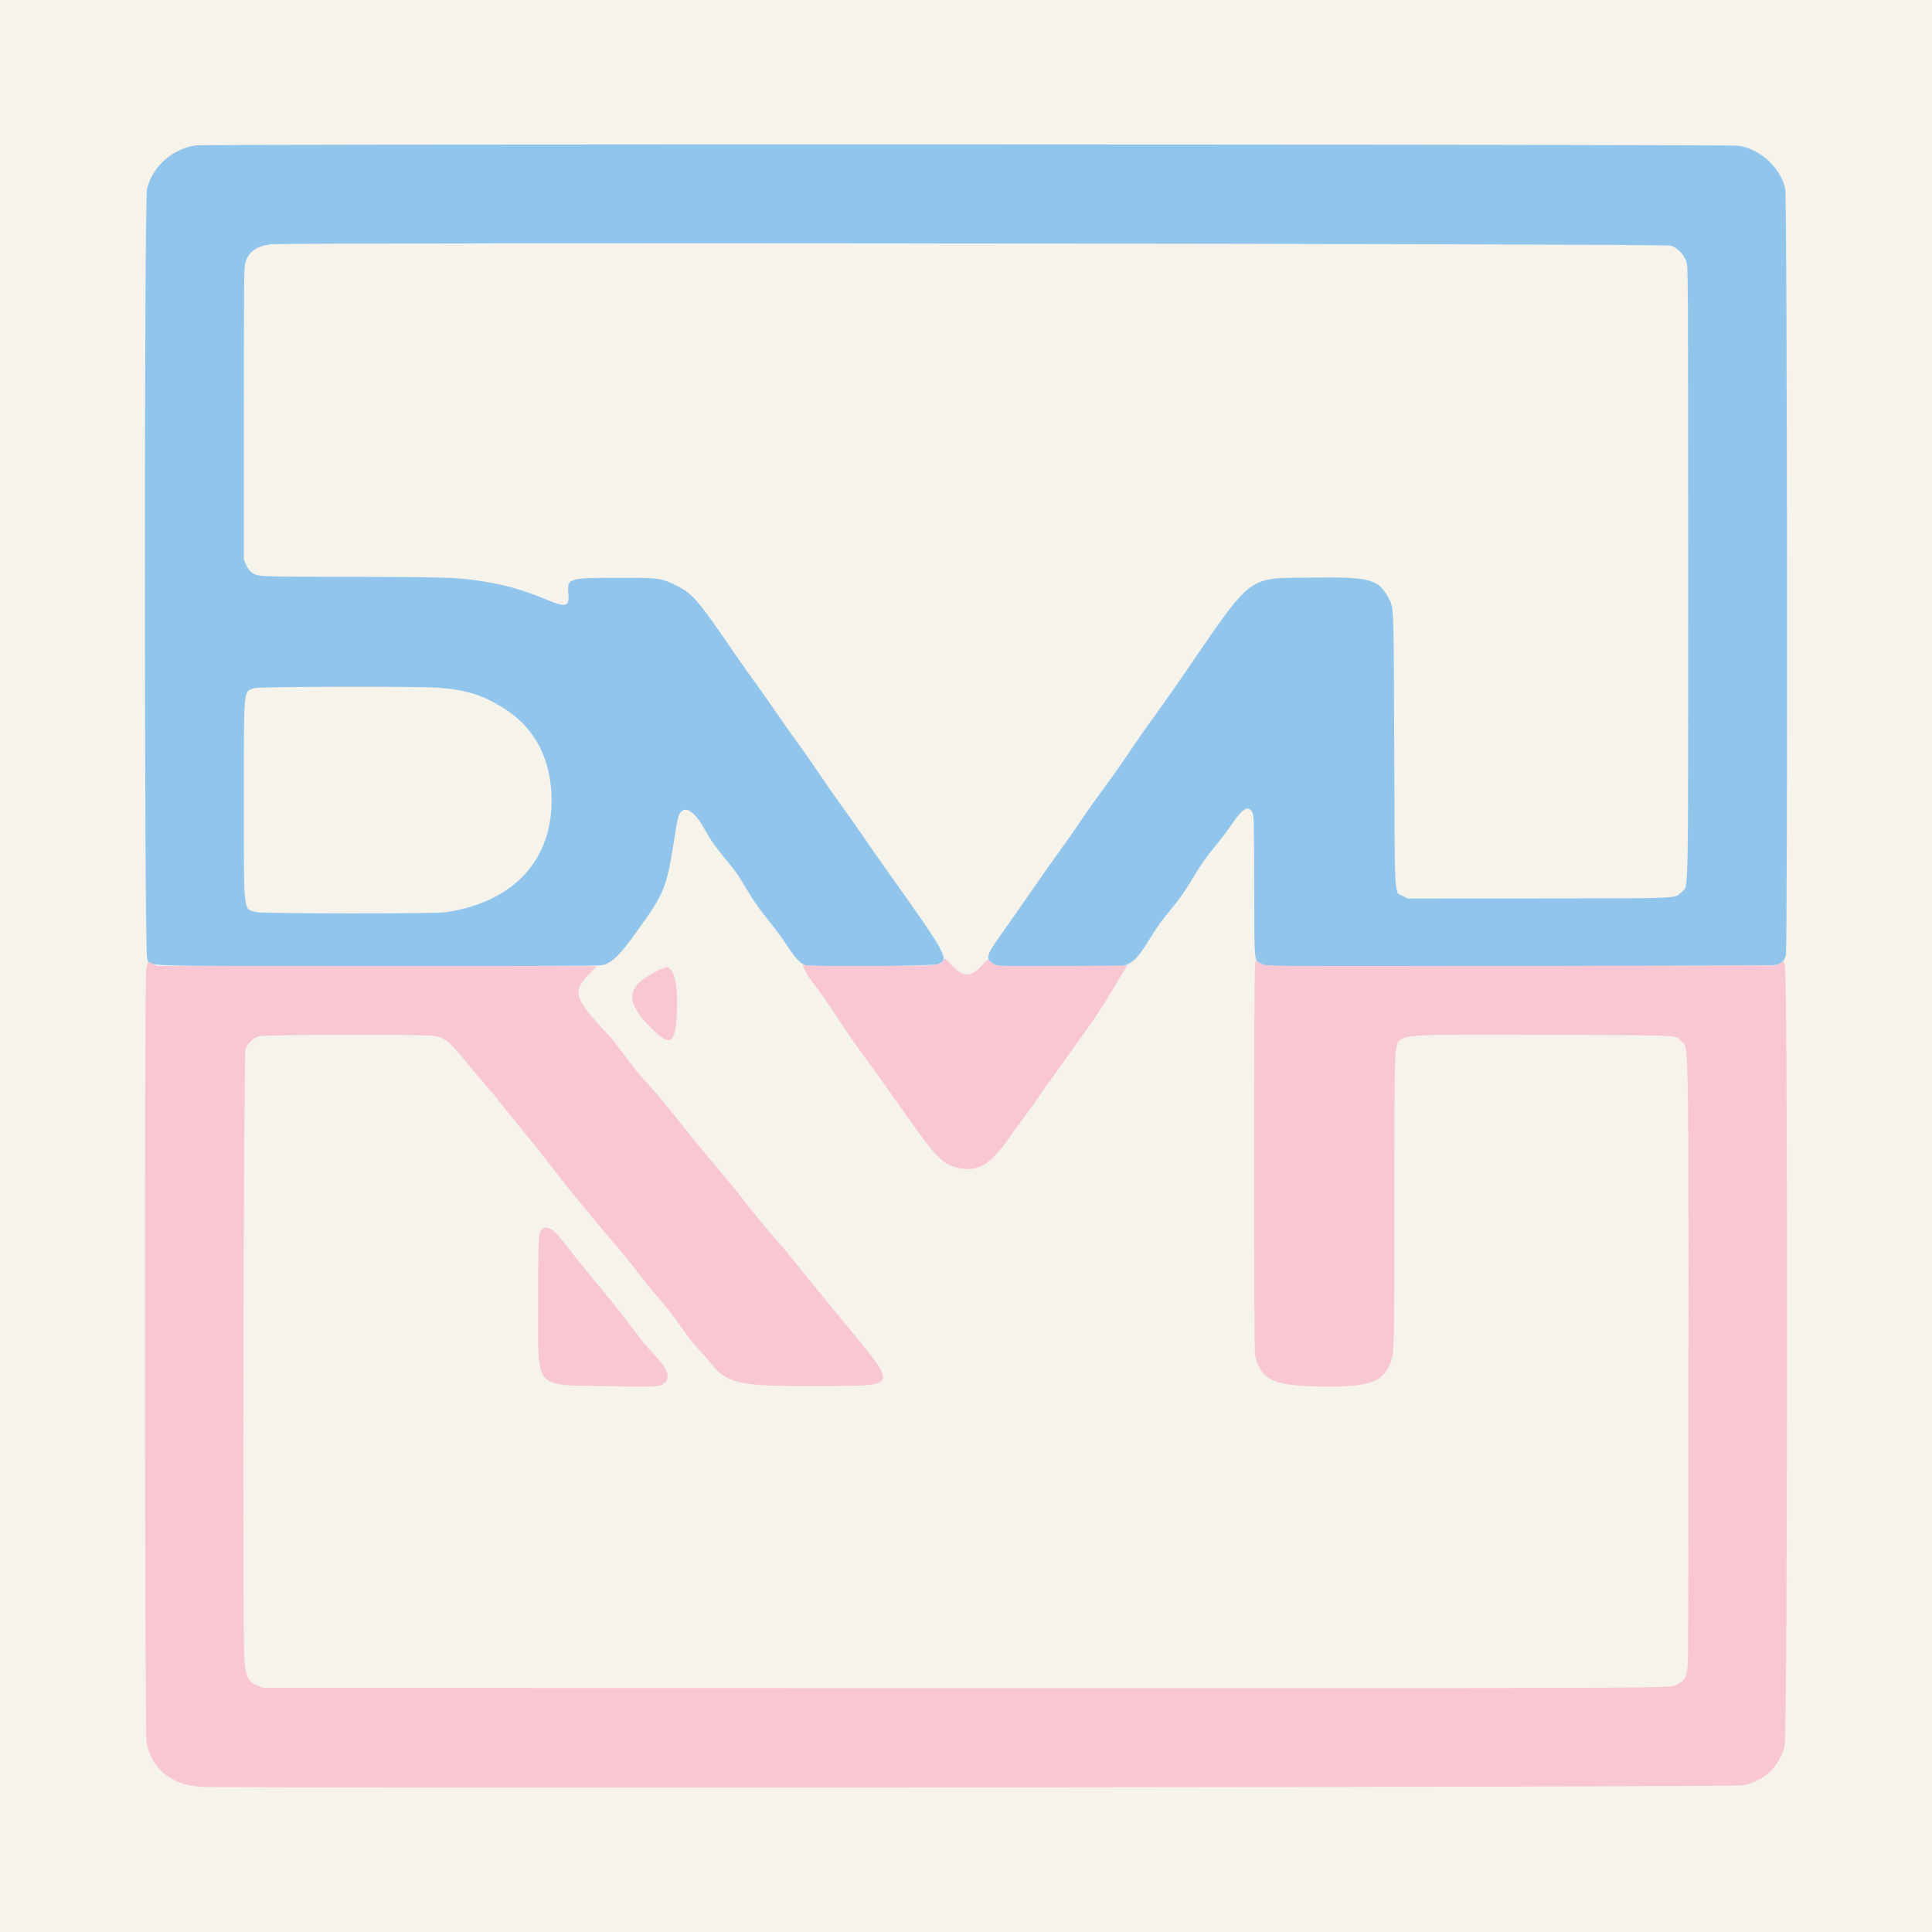
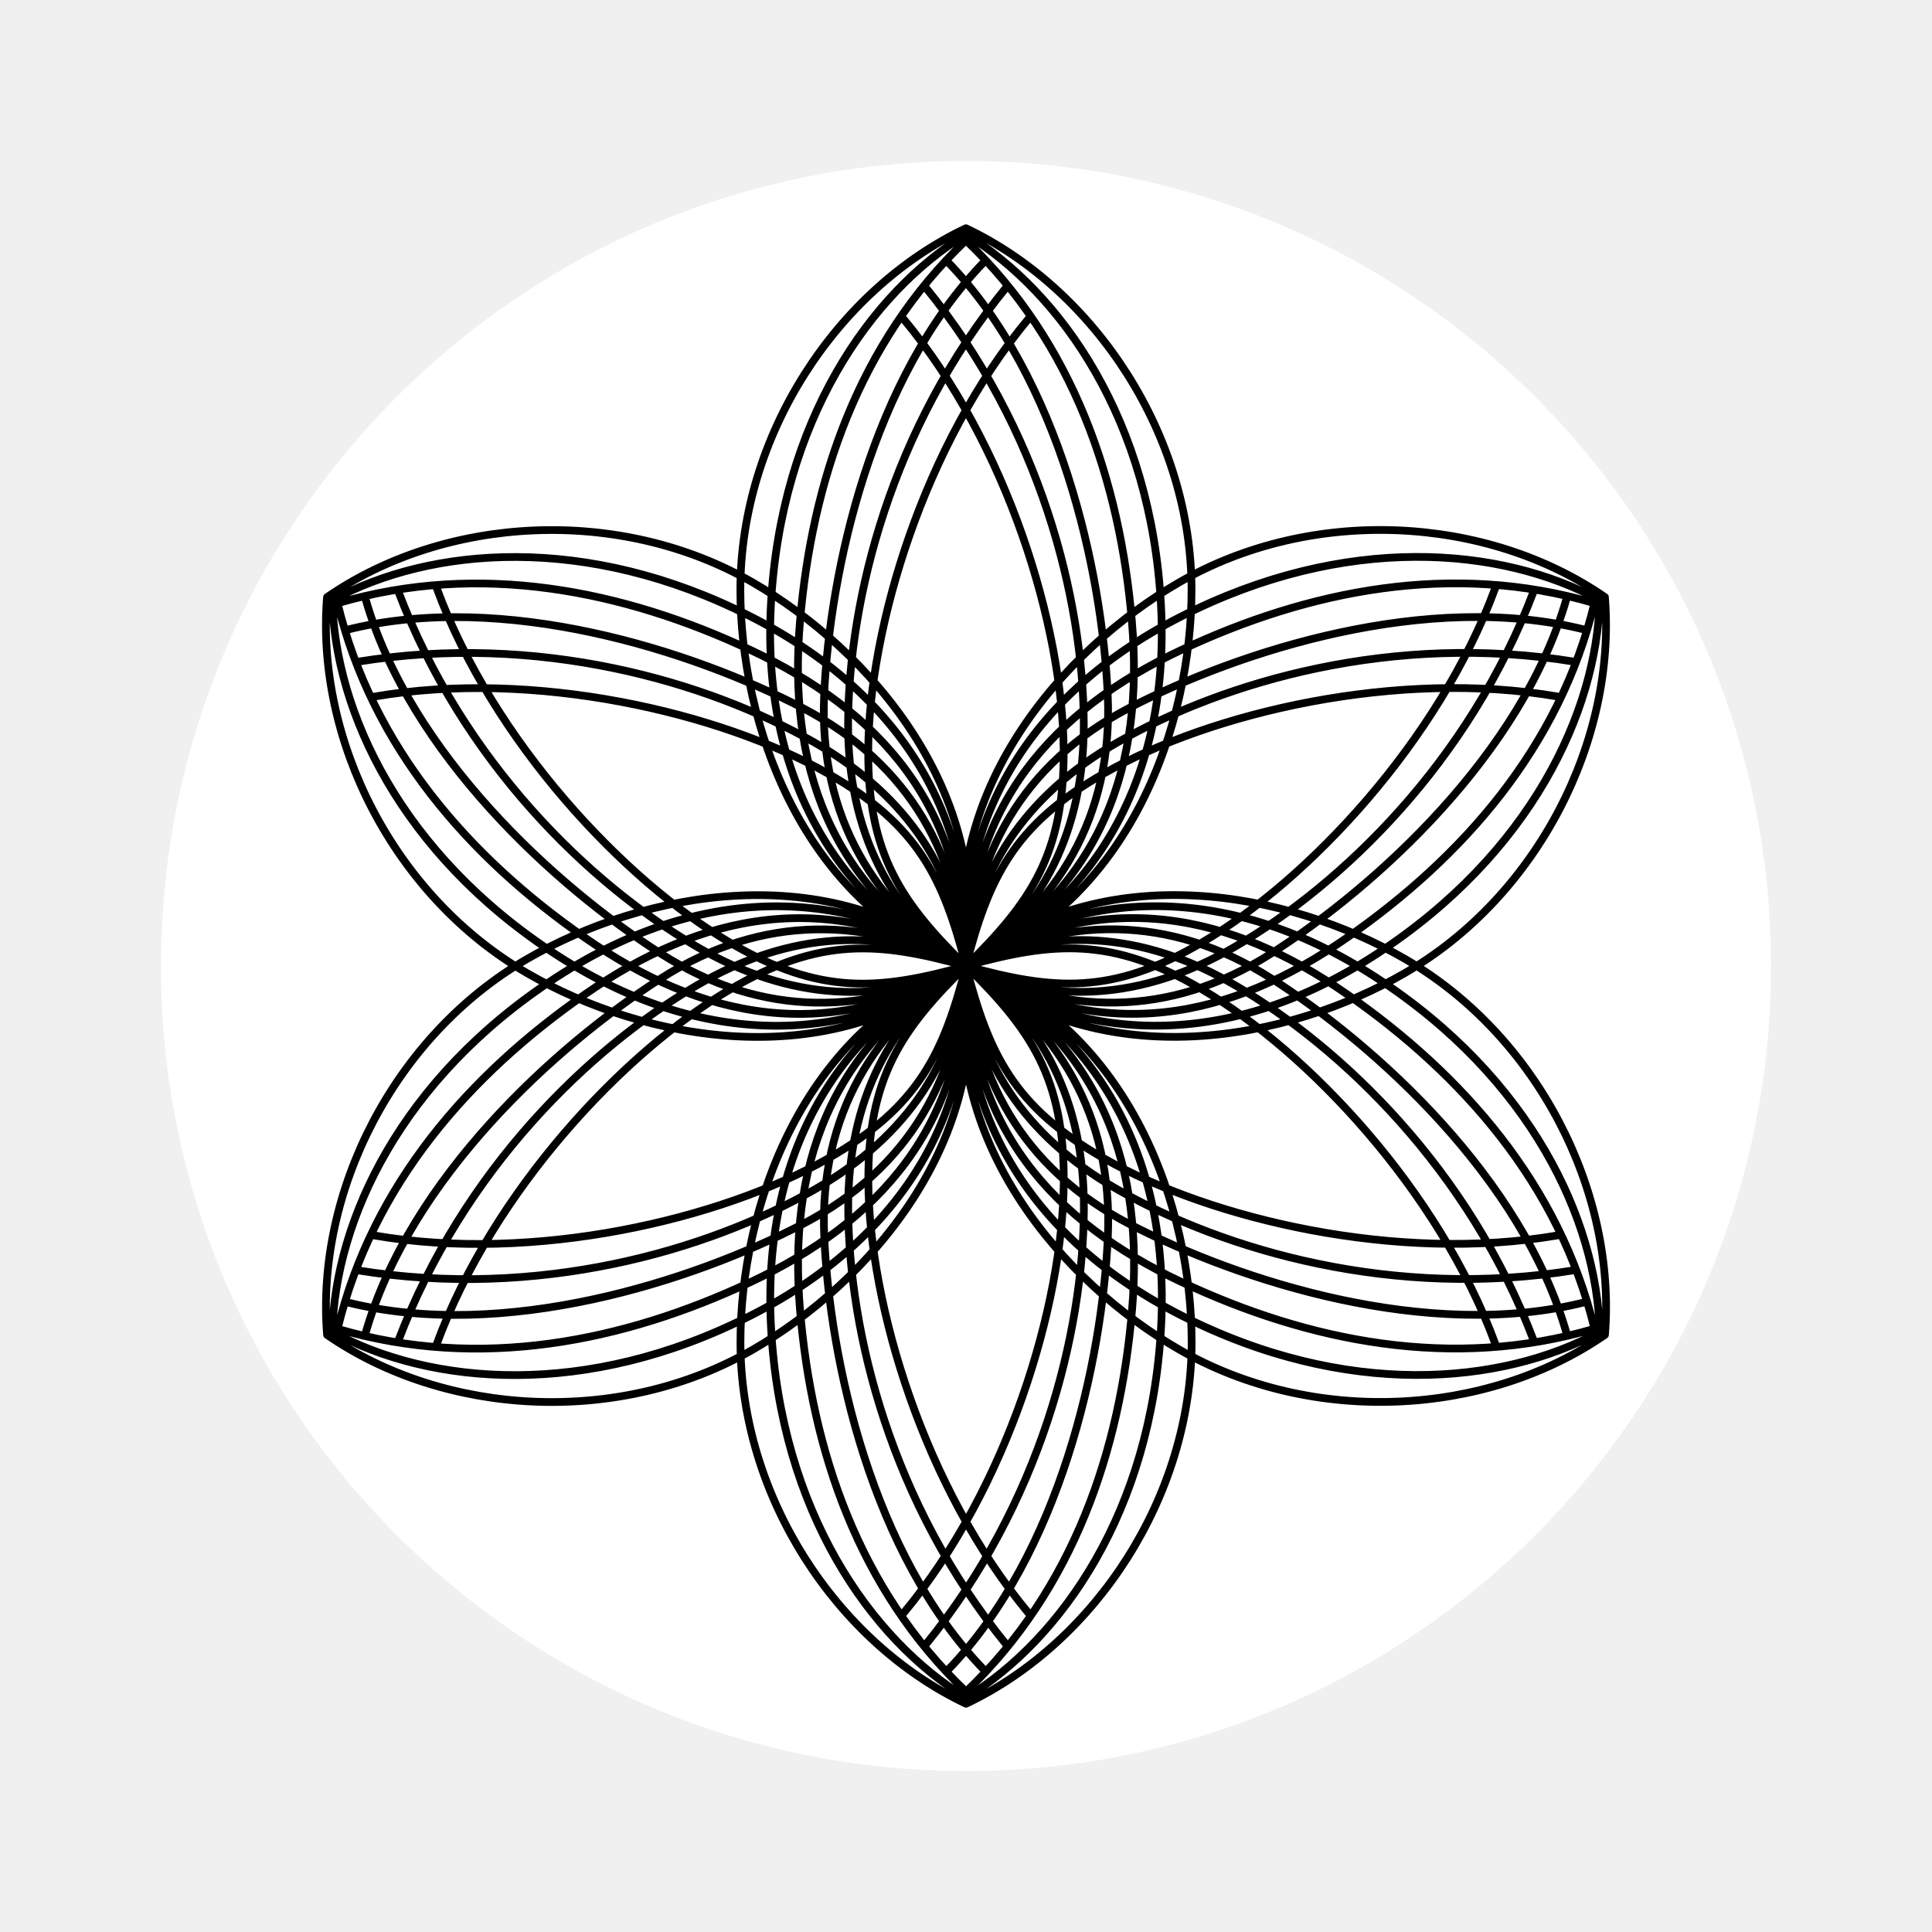
- <svg xmlns="http://www.w3.org/2000/svg" id="svg" version="1.1" width="400" height="400" viewBox="0, 0, 400,400">
-   <g id="svgg">
-     <path id="path0" d="M0.000 200.000 L 0.000 400.000 200.000 400.000 L 400.000 400.000 400.000 200.000 L 400.000 0.000 200.000 0.000 L 0.000 0.000 0.000 200.000 M360.042 30.178 C 364.587 30.971,368.604 34.710,369.621 39.094 C 370.108 41.196,370.137 196.527,369.651 198.060 C 369.328 199.074,369.326 199.247,369.614 200.640 C 370.009 202.555,370.103 357.641,369.710 360.186 C 368.921 365.300,365.816 368.609,360.840 369.638 C 359.005 370.018,46.331 370.304,41.422 369.930 C 35.393 369.472,31.475 366.271,30.345 360.883 C 29.874 358.639,29.884 202.778,30.355 200.470 C 30.642 199.062,30.645 198.829,30.380 198.197 C 29.849 196.925,29.912 41.072,30.444 39.029 C 31.655 34.392,35.715 30.800,40.537 30.101 C 42.724 29.784,358.219 29.860,360.042 30.178 M55.733 50.596 C 53.132 50.936,51.477 52.183,50.823 54.292 C 50.513 55.291,50.488 57.612,50.488 85.645 L 50.488 115.918 51.000 117.010 C 51.282 117.610,51.765 118.278,52.075 118.494 C 53.415 119.428,52.862 119.403,72.949 119.439 C 91.365 119.471,94.266 119.550,98.438 120.132 C 103.960 120.902,107.808 121.949,113.033 124.102 C 117.212 125.825,117.884 125.653,117.678 122.915 C 117.435 119.676,117.550 119.640,128.125 119.634 C 141.279 119.625,141.473 119.753,152.283 135.564 C 153.354 137.131,155.162 139.690,156.301 141.249 C 157.440 142.809,159.431 145.638,160.726 147.536 C 162.022 149.433,164.040 152.290,165.211 153.884 C 166.383 155.478,168.420 158.398,169.738 160.373 C 171.056 162.349,173.071 165.239,174.215 166.797 C 175.359 168.354,177.253 171.035,178.423 172.754 C 179.593 174.473,181.645 177.417,182.983 179.297 C 191.078 190.673,194.917 196.359,195.312 197.557 C 195.846 199.176,198.848 201.758,200.195 201.758 C 201.483 201.758,204.325 199.391,204.599 198.092 C 204.808 197.100,205.265 196.289,206.981 193.870 C 209.581 190.203,210.995 188.181,214.164 183.594 C 215.760 181.284,218.088 177.988,219.338 176.270 C 220.587 174.551,222.167 172.310,222.849 171.289 C 224.652 168.587,226.516 165.952,229.203 162.305 C 230.509 160.532,232.661 157.456,233.984 155.469 C 235.308 153.481,237.458 150.405,238.763 148.633 C 240.067 146.860,242.431 143.521,244.016 141.211 C 259.818 118.182,257.767 119.773,271.892 119.589 C 283.630 119.435,285.396 119.910,287.456 123.776 C 288.604 125.929,288.544 124.374,288.661 155.078 C 288.785 187.574,288.600 184.568,290.538 185.547 L 291.504 186.035 318.359 186.021 C 348.330 186.005,346.746 186.076,348.140 184.683 C 349.634 183.188,349.512 189.101,349.512 118.555 C 349.512 57.097,349.501 55.144,349.146 54.125 C 348.638 52.668,347.303 51.321,345.898 50.849 C 344.748 50.463,58.660 50.213,55.733 50.596 M52.667 142.472 C 50.351 143.298,50.488 141.842,50.488 165.527 C 50.488 189.682,50.315 188.111,53.056 188.849 C 54.265 189.174,89.954 189.203,92.188 188.880 C 106.504 186.810,114.664 177.822,114.189 164.648 C 113.730 151.888,105.049 143.585,90.918 142.390 C 87.095 142.066,53.603 142.139,52.667 142.472 M257.715 167.611 C 256.945 168.037,256.379 168.682,255.065 170.633 C 254.331 171.723,252.717 173.832,251.479 175.321 C 250.087 176.994,248.652 178.997,247.721 180.566 C 245.562 184.205,244.499 185.763,242.588 188.086 C 240.358 190.797,239.605 191.843,237.919 194.573 C 236.175 197.396,235.032 198.818,234.108 199.316 C 233.718 199.526,233.398 199.751,233.398 199.815 C 233.398 199.879,233.018 200.540,232.554 201.284 C 232.089 202.028,231.105 203.647,230.368 204.883 C 228.602 207.841,225.896 212.009,225.105 212.988 C 224.758 213.418,223.497 215.176,222.302 216.895 C 221.108 218.613,219.286 221.162,218.254 222.559 C 217.221 223.955,215.883 225.845,215.280 226.758 C 214.677 227.671,213.427 229.429,212.502 230.664 C 211.577 231.899,209.866 234.254,208.700 235.896 C 204.815 241.365,202.219 242.783,198.048 241.715 C 194.883 240.904,193.755 239.654,185.254 227.539 C 182.589 223.742,180.440 220.758,177.938 217.383 C 176.864 215.933,174.730 212.813,173.197 210.450 C 171.664 208.088,169.877 205.495,169.225 204.689 C 167.765 202.884,166.734 201.286,166.425 200.350 C 166.296 199.957,165.893 199.414,165.525 199.133 C 165.159 198.854,164.089 197.462,163.146 196.041 C 162.203 194.620,160.723 192.578,159.856 191.504 C 157.238 188.257,156.170 186.750,154.427 183.841 C 152.712 180.977,151.965 179.934,149.709 177.246 C 148.138 175.374,146.855 173.500,145.697 171.387 C 143.994 168.278,142.103 166.909,141.054 168.026 C 140.437 168.682,140.308 169.195,139.564 173.941 C 138.014 183.825,137.688 184.632,132.051 192.542 C 128.112 198.068,126.878 199.252,124.375 199.913 C 122.309 200.458,119.554 204.197,119.775 206.157 C 119.930 207.525,121.346 209.366,126.362 214.718 C 126.809 215.195,127.927 216.627,128.845 217.900 C 130.594 220.324,132.463 222.602,134.991 225.391 C 136.472 227.025,137.418 228.176,142.853 234.961 C 144.359 236.841,146.664 239.628,147.975 241.154 C 149.286 242.680,151.311 245.134,152.474 246.607 C 157.218 252.612,158.726 254.472,160.139 256.061 C 162.475 258.687,163.461 259.863,165.111 261.985 C 165.957 263.074,167.677 265.195,168.933 266.699 C 179.614 279.484,182.813 283.692,182.813 284.960 C 182.813 286.824,182.296 286.899,169.035 286.955 C 153.236 287.021,150.669 286.503,147.467 282.604 C 146.988 282.021,145.930 280.796,145.117 279.883 C 143.060 277.573,142.290 276.597,140.538 274.079 C 139.066 271.962,137.924 270.536,135.086 267.266 C 134.348 266.417,132.879 264.572,131.820 263.165 C 130.761 261.759,129.251 259.869,128.465 258.966 C 125.774 255.877,119.195 247.929,116.829 244.911 C 115.530 243.252,113.430 240.574,112.165 238.959 C 110.899 237.344,108.783 234.722,107.463 233.131 C 106.143 231.540,104.354 229.321,103.489 228.200 C 102.623 227.079,101.374 225.571,100.712 224.848 C 100.050 224.126,98.354 222.123,96.943 220.398 C 92.923 215.481,92.229 214.892,89.948 214.471 C 88.007 214.112,54.827 214.179,53.596 214.545 C 52.429 214.892,51.336 215.939,50.838 217.188 C 50.430 218.212,50.177 337.737,50.572 343.164 C 50.869 347.258,51.346 348.222,53.479 349.040 L 54.590 349.466 198.145 349.495 C 347.568 349.524,345.695 349.532,346.973 348.874 C 349.451 347.597,349.510 347.349,349.520 338.184 C 349.653 209.185,349.741 217.222,348.185 215.624 C 346.870 214.274,348.411 214.366,325.195 214.258 C 290.776 214.098,290.449 214.113,289.397 215.954 C 288.729 217.122,288.675 219.660,288.680 249.512 C 288.684 279.678,288.677 279.983,287.897 282.066 C 286.304 286.326,283.423 287.266,272.656 287.042 C 264.526 286.873,262.635 286.218,260.747 282.918 C 259.480 280.704,259.551 283.614,259.685 239.631 C 259.751 217.673,259.803 199.355,259.801 198.926 C 259.798 198.496,259.759 191.553,259.715 183.496 C 259.644 170.439,259.601 168.781,259.317 168.237 C 258.884 167.404,258.417 167.222,257.715 167.611 M138.841 200.732 C 139.961 201.795,140.453 205.919,140.062 210.979 C 139.638 216.471,138.522 216.693,134.147 212.154 C 129.787 207.632,129.830 204.596,134.290 202.047 C 134.820 201.744,135.386 201.391,135.547 201.261 C 135.820 201.042,137.813 200.228,138.132 200.205 C 138.211 200.200,138.530 200.437,138.841 200.732 M114.560 254.830 C 115.280 255.402,115.367 255.507,120.216 261.621 C 121.919 263.770,124.313 266.700,125.534 268.134 C 126.756 269.567,128.818 272.160,130.117 273.896 C 133.086 277.861,133.711 278.630,135.560 280.581 C 138.890 284.099,139.067 286.567,136.023 287.024 C 134.025 287.323,115.808 286.811,114.759 286.426 C 113.461 285.949,112.257 284.713,111.794 283.381 C 111.234 281.773,111.225 256.869,111.783 255.421 C 112.354 253.943,113.212 253.760,114.560 254.830 " stroke="none" fill="#f6f3eb" fill-rule="evenodd" />
-     <path id="path1" d="M40.537 30.101 C 35.715 30.800,31.655 34.392,30.444 39.029 C 29.838 41.353,29.858 197.005,30.465 198.377 C 31.257 200.166,26.303 199.996,78.250 200.022 C 111.599 200.039,124.145 199.985,124.737 199.824 C 126.878 199.244,128.318 197.801,132.263 192.283 C 137.566 184.866,138.036 183.684,139.564 173.941 C 140.308 169.195,140.437 168.682,141.054 168.026 C 142.103 166.909,143.994 168.278,145.697 171.387 C 146.855 173.500,148.138 175.374,149.709 177.246 C 151.965 179.934,152.712 180.977,154.427 183.841 C 156.170 186.750,157.238 188.257,159.856 191.504 C 160.723 192.578,162.203 194.620,163.146 196.041 C 164.891 198.672,165.658 199.462,166.826 199.833 C 168.115 200.243,193.298 200.041,194.270 199.613 C 196.596 198.590,196.184 197.849,182.983 179.297 C 181.645 177.417,179.593 174.473,178.423 172.754 C 177.253 171.035,175.359 168.354,174.215 166.797 C 173.071 165.239,171.056 162.349,169.738 160.373 C 168.420 158.398,166.383 155.478,165.211 153.884 C 164.040 152.290,162.022 149.433,160.726 147.536 C 159.431 145.638,157.440 142.809,156.301 141.249 C 155.162 139.690,153.354 137.131,152.283 135.564 C 144.582 124.301,143.343 122.844,140.137 121.284 C 136.743 119.633,136.709 119.628,128.125 119.634 C 117.550 119.640,117.435 119.676,117.678 122.915 C 117.884 125.653,117.212 125.825,113.033 124.102 C 107.808 121.949,103.960 120.902,98.438 120.132 C 94.266 119.550,91.365 119.471,72.949 119.439 C 52.862 119.403,53.415 119.428,52.075 118.494 C 51.765 118.278,51.282 117.610,51.000 117.010 L 50.488 115.918 50.488 85.645 C 50.488 57.612,50.513 55.291,50.823 54.292 C 51.513 52.066,53.126 50.931,56.109 50.573 C 59.549 50.161,344.657 50.432,345.898 50.849 C 347.303 51.321,348.638 52.668,349.146 54.125 C 349.501 55.144,349.512 57.097,349.512 118.555 C 349.512 189.101,349.634 183.188,348.140 184.683 C 346.746 186.076,348.330 186.005,318.359 186.021 L 291.504 186.035 290.538 185.547 C 288.600 184.568,288.785 187.574,288.661 155.078 C 288.544 124.374,288.604 125.929,287.456 123.776 C 285.396 119.910,283.630 119.435,271.892 119.589 C 257.767 119.773,259.818 118.182,244.016 141.211 C 242.431 143.521,240.067 146.860,238.763 148.633 C 237.458 150.405,235.308 153.481,233.984 155.469 C 232.661 157.456,230.509 160.532,229.203 162.305 C 226.516 165.952,224.652 168.587,222.849 171.289 C 222.167 172.310,220.587 174.551,219.338 176.270 C 218.088 177.988,215.760 181.284,214.164 183.594 C 211.011 188.158,209.591 190.190,207.011 193.829 C 204.054 197.999,203.939 198.641,205.954 199.739 C 206.477 200.025,207.867 200.053,219.625 200.021 L 232.715 199.986 233.742 199.489 C 234.988 198.887,235.963 197.739,237.919 194.573 C 239.605 191.843,240.358 190.797,242.588 188.086 C 244.499 185.763,245.562 184.205,247.721 180.566 C 248.652 178.998,250.087 176.994,251.476 175.325 C 252.712 173.838,254.260 171.817,254.915 170.833 C 257.228 167.358,258.475 166.619,259.312 168.227 C 259.604 168.787,259.638 170.274,259.666 183.398 C 259.700 199.714,259.613 198.772,261.141 199.556 L 262.028 200.011 314.545 200.003 C 353.685 199.997,367.254 199.937,367.816 199.769 C 368.842 199.462,369.459 198.839,369.744 197.824 C 370.136 196.429,370.015 40.796,369.621 39.094 C 368.604 34.710,364.587 30.971,360.042 30.178 C 358.219 29.860,42.724 29.784,40.537 30.101 M90.918 142.390 C 96.959 142.901,100.289 144.005,104.883 147.022 C 110.660 150.816,113.913 156.977,114.189 164.648 C 114.664 177.822,106.504 186.810,92.188 188.880 C 89.954 189.203,54.265 189.174,53.056 188.849 C 50.315 188.111,50.488 189.682,50.488 165.527 C 50.488 141.842,50.351 143.298,52.667 142.472 C 53.603 142.139,87.095 142.066,90.918 142.390 " stroke="none" fill="#92c5eb" fill-rule="evenodd" />
-     <path id="path2" d="M195.303 198.846 C 194.706 199.961,194.621 199.968,180.469 200.006 C 171.951 200.029,167.262 199.972,166.846 199.839 C 166.497 199.728,166.211 199.661,166.211 199.692 C 166.211 200.406,167.529 202.592,169.225 204.689 C 169.877 205.495,171.664 208.088,173.197 210.450 C 174.730 212.813,176.864 215.933,177.938 217.383 C 180.440 220.758,182.589 223.742,185.254 227.539 C 193.755 239.654,194.883 240.904,198.048 241.715 C 202.219 242.783,204.815 241.365,208.700 235.896 C 209.866 234.254,211.577 231.899,212.502 230.664 C 213.427 229.429,214.677 227.671,215.280 226.758 C 215.883 225.845,217.221 223.955,218.254 222.559 C 219.286 221.162,221.108 218.613,222.302 216.895 C 223.497 215.176,224.758 213.418,225.105 212.988 C 225.896 212.009,228.602 207.841,230.368 204.883 C 231.105 203.647,232.088 202.028,232.553 201.285 C 233.017 200.542,233.375 199.926,233.349 199.918 C 233.322 199.909,227.544 199.946,220.508 200.000 C 213.472 200.054,207.346 200.046,206.896 199.984 C 205.990 199.858,204.691 199.077,204.689 198.657 C 204.688 198.509,204.146 198.976,203.484 199.695 C 200.968 202.425,199.467 202.432,196.921 199.725 C 195.551 198.269,195.598 198.294,195.303 198.846 M259.870 199.475 C 259.552 200.939,259.547 279.489,259.864 280.728 C 261.121 285.635,263.590 286.853,272.656 287.042 C 283.423 287.266,286.304 286.326,287.897 282.066 C 288.677 279.983,288.684 279.678,288.680 249.512 C 288.675 219.660,288.729 217.122,289.397 215.954 C 290.449 214.113,290.776 214.098,325.195 214.258 C 348.411 214.366,346.870 214.274,348.185 215.624 C 349.741 217.222,349.653 209.185,349.520 338.184 C 349.510 347.349,349.451 347.597,346.973 348.874 C 345.695 349.532,347.568 349.524,198.145 349.495 L 54.590 349.466 53.479 349.040 C 51.346 348.222,50.869 347.258,50.572 343.164 C 50.177 337.737,50.430 218.212,50.838 217.188 C 51.336 215.939,52.429 214.892,53.596 214.545 C 54.827 214.179,88.007 214.112,89.948 214.471 C 92.229 214.892,92.923 215.481,96.943 220.398 C 98.354 222.123,100.050 224.126,100.712 224.848 C 101.374 225.571,102.623 227.079,103.489 228.200 C 104.354 229.321,106.143 231.540,107.463 233.131 C 108.783 234.722,110.899 237.344,112.165 238.959 C 113.430 240.574,115.530 243.252,116.829 244.911 C 119.195 247.929,125.774 255.877,128.465 258.966 C 129.251 259.869,130.761 261.759,131.820 263.165 C 132.879 264.572,134.348 266.417,135.086 267.266 C 137.924 270.536,139.066 271.962,140.538 274.079 C 142.290 276.597,143.060 277.573,145.117 279.883 C 145.930 280.796,146.988 282.021,147.467 282.604 C 150.669 286.503,153.236 287.021,169.035 286.955 C 186.427 286.882,186.066 287.636,175.121 274.219 C 172.974 271.587,170.190 268.203,168.933 266.699 C 167.677 265.195,165.957 263.074,165.111 261.985 C 163.461 259.863,162.475 258.687,160.139 256.061 C 158.726 254.472,157.218 252.612,152.474 246.607 C 151.311 245.134,149.286 242.680,147.975 241.154 C 146.664 239.628,144.359 236.841,142.853 234.961 C 137.418 228.176,136.472 227.025,134.991 225.391 C 132.463 222.602,130.594 220.324,128.845 217.900 C 127.927 216.627,126.809 215.195,126.362 214.718 C 118.636 206.475,118.301 205.388,122.240 201.368 L 123.535 200.046 78.027 200.023 L 32.520 200.000 31.595 199.543 C 30.547 199.026,30.652 198.922,30.265 200.867 C 29.875 202.832,29.953 359.013,30.345 360.883 C 31.475 366.271,35.393 369.472,41.422 369.930 C 46.331 370.304,359.005 370.018,360.840 369.638 C 365.281 368.719,368.166 366.038,369.468 361.621 C 370.108 359.451,370.178 202.184,369.540 199.969 L 369.278 199.060 368.477 199.481 L 367.676 199.902 315.723 200.000 C 260.683 200.103,261.919 200.118,260.756 199.349 L 260.005 198.852 259.870 199.475 M136.914 200.621 C 136.323 200.844,135.708 201.132,135.547 201.261 C 135.386 201.391,134.820 201.744,134.290 202.047 C 129.830 204.596,129.787 207.632,134.147 212.154 C 138.522 216.693,139.638 216.471,140.062 210.979 C 140.453 205.919,139.961 201.795,138.841 200.732 C 138.176 200.101,138.277 200.107,136.914 200.621 M112.467 254.296 C 111.457 254.910,111.426 255.356,111.426 269.336 C 111.426 288.145,110.257 286.672,125.415 286.970 C 136.048 287.180,136.645 287.149,137.545 286.345 C 138.847 285.182,138.235 283.407,135.560 280.581 C 133.711 278.630,133.086 277.861,130.117 273.896 C 128.818 272.160,126.756 269.567,125.534 268.134 C 124.313 266.700,121.919 263.770,120.216 261.621 C 115.367 255.507,115.280 255.402,114.560 254.830 C 113.788 254.218,112.948 254.003,112.467 254.296 " stroke="none" fill="#f9c7d3" fill-rule="evenodd" />
+ <svg xmlns="http://www.w3.org/2000/svg" width="150mm" height="150mm" viewBox="0 0 150 150" version="1.1" id="svg5" xml:space="preserve">
+   <defs id="defs2" />
+   <g id="layer3" transform="translate(-25.81028,-44.35006)">
+     <rect style="font-variation-settings:'opsz' 32, 'wght' 700;fill:#ffffff;stroke:none;stroke-width:0.417;stroke-linecap:round;stroke-dasharray:none;stroke-opacity:1;fill-opacity:1" id="rect2023" width="125" height="125" x="38.31" y="56.85" ry="62.5" />
+   </g>
+   <g id="layer2" transform="translate(-36.44473,-71.27559)">
+     <path id="path1839-0-8" style="font-variation-settings:'opsz' 32, 'wght' 700;fill:none;stroke:#000000;stroke-width:0.502;stroke-linecap:round;stroke-dasharray:none;stroke-opacity:1" d="m 98.101,87.666 c 6.78,8.131 10.375,20.031 10.429,28.037 0.045,6.816 -2.189,9.953 -6.346,14.042 M 99.521,85.596 c 7.533,9.207 10.266,20.308 10.317,28.313 0.045,7.137 -2.771,12.383 -7.656,15.836 m -1.193,-45.767 c 7.334,7.557 10.042,20.147 10.405,28.145 0.364,7.998 -3.34,13.725 -9.212,17.622 m 0,-47.554 c 6.199,3.793 12.034,12.109 12.673,24.1 0.644,12.069 -5.091,19.834 -12.673,23.454 m 0,0 c 9.037,-5.236 11.556,-13.248 10.785,-22.374 -0.771,-9.125 -3.81,-18.142 -10.785,-24.785 m 0,47.159 c 10.749,-4.125 14.659,-15.802 14.659,-24.443 0,-10.025 -6.24,-19.51 -14.659,-23.506 m 4.076,5.87 c -6.78,8.131 -10.375,20.031 -10.429,28.037 -0.045,6.816 2.189,9.953 6.346,14.042 m 2.662,-44.149 c -7.533,9.207 -10.266,20.308 -10.317,28.313 -0.045,7.137 2.771,12.383 7.656,15.836 m 1.193,-45.767 c -7.334,7.557 -10.042,20.147 -10.405,28.145 -0.364,7.998 3.34,13.725 9.212,17.622 m 0,-47.554 c -6.199,3.793 -12.034,12.109 -12.673,24.1 -0.644,12.069 5.091,19.834 12.673,23.454 m 0,0 C 93.14,124.509 90.621,116.497 91.392,107.371 92.163,98.246 95.202,89.229 102.177,82.586 m 0,47.159 c -10.749,-4.125 -14.659,-15.802 -14.659,-24.443 0,-10.025 6.24,-19.51 14.659,-23.506 M 63.7,112.241 c 10.432,-1.806 22.535,1.03 29.495,4.987 5.926,3.369 7.525,6.872 8.988,12.517 M 62.618,109.975 c 11.74,-1.921 22.72,1.263 29.679,5.221 6.204,3.529 9.338,8.591 9.887,14.548 M 61.951,107.894 c 10.212,-2.573 22.469,1.377 29.577,5.061 7.108,3.684 10.216,9.755 10.655,16.789 M 61,105.968 c 6.385,-3.472 16.504,-4.367 27.208,1.075 10.773,5.477 14.631,14.326 13.975,22.703 m 0,0 c -0.016,-10.444 -5.695,-16.632 -13.983,-20.527 -8.288,-3.895 -17.617,-5.772 -26.857,-3.052 M 102.183,129.745 c 1.802,-11.372 -6.355,-20.596 -13.839,-24.916 -8.682,-5.013 -20.016,-4.351 -27.687,0.942 m 7.122,-0.595 c 3.652,9.938 12.16,19.001 19.066,23.05 5.88,3.447 9.714,3.081 15.334,1.525 M 65.276,105.37 c 4.207,11.128 12.454,19.045 19.361,23.092 6.158,3.608 12.109,3.792 17.542,1.288 M 63.141,105.833 c 2.878,10.13 12.427,18.77 19.172,23.084 6.744,4.314 13.556,3.969 19.867,0.833 M 60.997,105.973 c 0.185,7.266 4.47,16.476 14.535,23.025 10.13,6.592 19.723,5.508 26.649,0.752 m 0,0 c -9.053,5.208 -17.252,3.384 -24.769,-1.846 -7.517,-5.23 -13.807,-12.371 -16.072,-21.733 M 102.18,129.75 c -8.947,7.246 -21.014,4.794 -28.498,0.473 -8.682,-5.013 -13.776,-15.159 -13.028,-24.448 m 7.128,48.545 c 3.652,-9.938 12.16,-19.001 19.066,-23.05 5.88,-3.447 9.714,-3.081 15.334,-1.525 m -36.903,24.38 c 4.207,-11.128 12.454,-19.045 19.361,-23.092 6.158,-3.608 12.109,-3.792 17.542,-1.288 m -39.039,23.917 c 2.878,-10.13 12.427,-18.77 19.172,-23.084 6.744,-4.314 13.556,-3.969 19.867,-0.833 M 61,153.522 c 0.185,-7.266 4.47,-16.476 14.535,-23.025 10.13,-6.592 19.723,-5.508 26.649,-0.752 m 0,0 c -9.053,-5.208 -17.252,-3.384 -24.769,1.846 -7.517,5.231 -13.807,12.371 -16.072,21.733 M 102.183,129.745 c -8.947,-7.246 -21.014,-4.794 -28.498,-0.473 -8.682,5.013 -13.776,15.159 -13.028,24.448 m 3.046,-6.465 c 10.432,1.806 22.535,-1.03 29.495,-4.987 5.926,-3.369 7.525,-6.872 8.988,-12.517 m -39.565,19.769 c 11.74,1.921 22.72,-1.263 29.679,-5.221 6.204,-3.529 9.338,-8.591 9.887,-14.548 m -40.232,21.85 c 10.212,2.573 22.469,-1.377 29.577,-5.061 7.108,-3.684 10.216,-9.755 10.655,-16.789 m -41.183,23.777 c 6.385,3.472 16.504,4.367 27.208,-1.075 10.773,-5.477 14.631,-14.326 13.975,-22.703 m 0,0 c -0.016,10.444 -5.695,16.632 -13.983,20.527 -8.288,3.895 -17.617,5.772 -26.857,3.052 M 102.186,129.75 c 1.802,11.372 -6.355,20.596 -13.839,24.916 -8.682,5.013 -20.016,4.351 -27.687,-0.942 m 45.605,18.099 c -6.78,-8.131 -10.375,-20.031 -10.429,-28.037 -0.045,-6.816 2.189,-9.953 6.346,-14.042 m 2.662,44.149 c -7.533,-9.207 -10.266,-20.308 -10.317,-28.313 -0.045,-7.137 2.771,-12.383 7.656,-15.836 m 1.193,45.767 c -7.334,-7.557 -10.042,-20.147 -10.405,-28.145 -0.364,-7.998 3.34,-13.725 9.212,-17.622 m 0,47.554 c -6.199,-3.793 -12.034,-12.109 -12.673,-24.1 -0.644,-12.069 5.091,-19.834 12.673,-23.454 m 0,0 c -9.037,5.236 -11.556,13.248 -10.785,22.374 0.771,9.125 3.81,18.142 10.785,24.785 m 0,-47.159 c -10.749,4.125 -14.659,15.802 -14.659,24.443 0,10.025 6.24,19.51 14.659,23.506 m -4.076,-5.87 c 6.78,-8.131 10.375,-20.031 10.429,-28.037 0.045,-6.816 -2.189,-9.953 -6.346,-14.042 m -2.662,44.149 c 7.533,-9.207 10.266,-20.308 10.317,-28.313 0.045,-7.137 -2.771,-12.383 -7.656,-15.836 m -1.193,45.767 c 7.334,-7.557 10.042,-20.147 10.405,-28.145 0.364,-7.998 -3.34,-13.725 -9.212,-17.622 m 0,47.554 c 6.199,-3.793 12.034,-12.109 12.673,-24.1 0.644,-12.069 -5.091,-19.834 -12.673,-23.454 m 0,0 c 9.037,5.236 11.556,13.248 10.785,22.374 -0.771,9.125 -3.81,18.142 -10.785,24.785 m 0,-47.159 c 10.749,4.125 14.659,15.802 14.659,24.443 0,10.025 -6.24,19.51 -14.659,23.506 m 38.477,-30.445 c -10.432,1.806 -22.535,-1.03 -29.495,-4.987 -5.926,-3.369 -7.525,-6.872 -8.988,-12.517 m 39.565,19.769 c -11.74,1.921 -22.72,-1.263 -29.679,-5.221 -6.204,-3.529 -9.338,-8.591 -9.887,-14.548 m 40.232,21.85 c -10.212,2.573 -22.469,-1.377 -29.577,-5.061 -7.108,-3.684 -10.216,-9.755 -10.655,-16.789 m 41.183,23.777 c -6.385,3.472 -16.504,4.367 -27.208,-1.075 -10.773,-5.477 -14.631,-14.326 -13.975,-22.703 m 0,0 c 0.016,10.444 5.695,16.632 13.983,20.527 8.288,3.895 17.617,5.772 26.857,3.052 M 102.183,129.745 c -1.802,11.372 6.355,20.596 13.839,24.916 8.682,5.013 20.016,4.351 27.687,-0.942 m -7.122,0.595 c -3.652,-9.938 -12.16,-19.001 -19.066,-23.05 -5.88,-3.447 -9.714,-3.081 -15.334,-1.525 m 36.903,24.38 c -4.207,-11.128 -12.454,-19.045 -19.361,-23.092 -6.158,-3.608 -12.109,-3.792 -17.542,-1.288 m 39.039,23.917 c -2.878,-10.13 -12.427,-18.77 -19.172,-23.084 -6.744,-4.314 -13.556,-3.969 -19.867,-0.833 m 41.183,23.777 c -0.185,-7.266 -4.47,-16.476 -14.535,-23.025 -10.13,-6.592 -19.723,-5.508 -26.649,-0.752 m 0,0 c 9.053,-5.208 17.252,-3.384 24.769,1.846 7.517,5.23 13.807,12.371 16.072,21.733 M 102.186,129.74 c 8.947,-7.246 21.014,-4.794 28.498,-0.473 8.682,5.013 13.776,15.159 13.028,24.448 m -7.128,-48.545 c -3.652,9.938 -12.16,19.001 -19.066,23.05 -5.88,3.447 -9.714,3.081 -15.334,1.525 m 36.903,-24.38 c -4.207,11.128 -12.454,19.045 -19.361,23.092 -6.158,3.608 -12.109,3.792 -17.542,1.288 m 39.039,-23.917 c -2.878,10.13 -12.427,18.77 -19.172,23.084 -6.744,4.314 -13.556,3.969 -19.867,0.833 m 41.183,-23.777 c -0.185,7.266 -4.47,16.476 -14.535,23.025 -10.13,6.592 -19.723,5.508 -26.649,0.752 m 0,0 c 9.053,5.208 17.252,3.384 24.769,-1.846 7.517,-5.231 13.807,-12.371 16.072,-21.733 M 102.183,129.745 c 8.947,7.246 21.014,4.794 28.498,0.473 8.682,-5.013 13.776,-15.159 13.028,-24.448 m -3.046,6.465 c -10.432,-1.806 -22.535,1.03 -29.495,4.987 -5.926,3.369 -7.525,6.872 -8.988,12.517 m 39.565,-19.769 c -11.74,-1.921 -22.72,1.263 -29.679,5.221 -6.204,3.529 -9.338,8.591 -9.887,14.548 m 40.232,-21.85 c -10.212,-2.573 -22.469,1.377 -29.577,5.061 -7.108,3.684 -10.216,9.755 -10.655,16.789 m 41.183,-23.777 c -6.385,-3.472 -16.504,-4.367 -27.208,1.075 -10.773,5.477 -14.631,14.326 -13.975,22.703 m 0,0 c 0.016,-10.444 5.695,-16.632 13.983,-20.527 8.288,-3.895 17.617,-5.772 26.857,-3.052 M 102.18,129.74 c -1.802,-11.372 6.355,-20.596 13.839,-24.916 8.682,-5.013 20.016,-4.351 27.687,0.942" class="UnoptimicedTransforms" transform="matrix(1.194603,0,0,1.194603,-10.62342,-8.718217)" />
  </g>
</svg>
